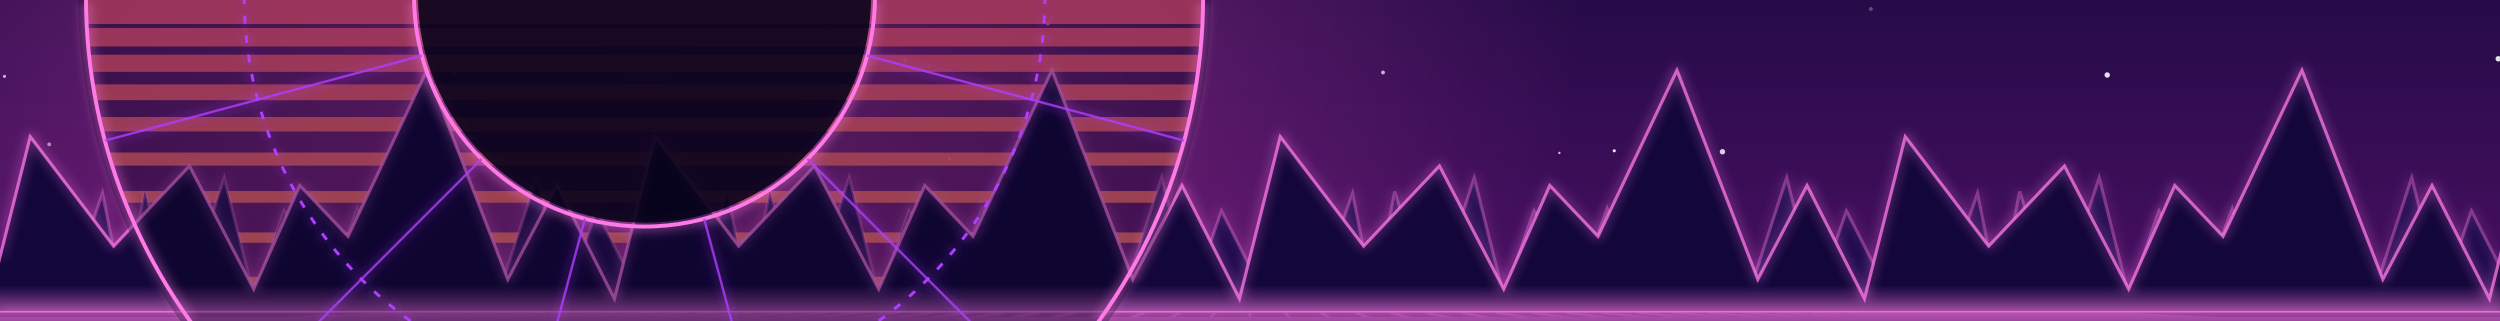
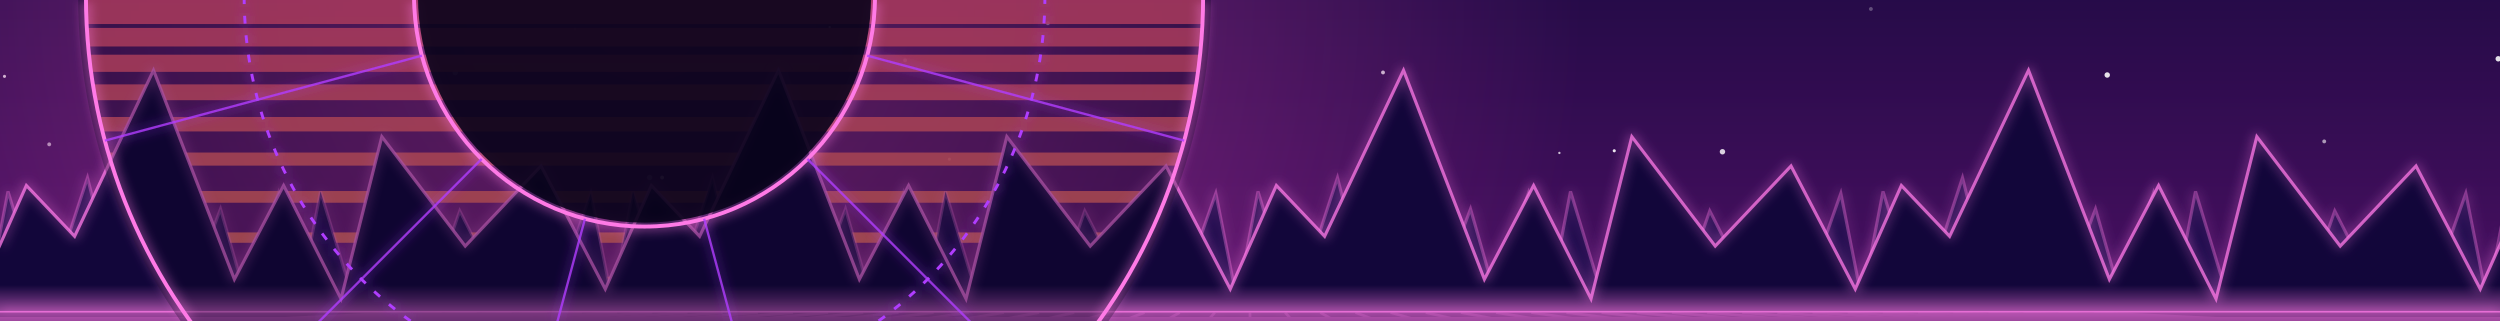
<svg xmlns="http://www.w3.org/2000/svg" width="1280" height="164" viewBox="0 316 1280 164">
  <defs>
    <linearGradient id="sky" x1="0" y1="0" x2="0" y2="1">
      <stop offset="0" stop-color="#07031a" />
      <stop offset="0.55" stop-color="#1a0a40" />
      <stop offset="1" stop-color="#4a0f62" />
    </linearGradient>
    <linearGradient id="sun" x1="0" y1="0" x2="0" y2="1">
      <stop offset="0" stop-color="#ff2fb4" />
      <stop offset="0.55" stop-color="#ff5a7a" />
      <stop offset="1" stop-color="#ffa040" />
    </linearGradient>
    <radialGradient id="bloom">
      <stop offset="0" stop-color="#ff4fc8" stop-opacity="0.45" />
      <stop offset="1" stop-color="#ff4fc8" stop-opacity="0" />
    </radialGradient>
    <linearGradient id="floor" x1="0" y1="0" x2="0" y2="1">
      <stop offset="0" stop-color="#2a0848" />
      <stop offset="1" stop-color="#05020f" />
    </linearGradient>
    <linearGradient id="fog" x1="0" y1="0" x2="0" y2="1">
      <stop offset="0" stop-color="#ff7ae6" stop-opacity="0" />
      <stop offset="0.5" stop-color="#ff7ae6" stop-opacity="0.55" />
      <stop offset="1" stop-color="#ff7ae6" stop-opacity="0" />
    </linearGradient>
    <linearGradient id="gridfade" x1="0" y1="0" x2="0" y2="1">
      <stop offset="0" stop-color="#fff" stop-opacity="0.25" />
      <stop offset="1" stop-color="#fff" stop-opacity="1" />
    </linearGradient>
    <mask id="gridmask">
      <rect x="0" y="476" width="1280" height="152" fill="url(#gridfade)" />
    </mask>
    <filter id="glow" x="-20%" y="-20%" width="140%" height="140%">
      <feGaussianBlur stdDeviation="3" result="b" />
      <feMerge>
        <feMergeNode in="b" />
        <feMergeNode in="SourceGraphic" />
      </feMerge>
    </filter>
    <filter id="soft">
      <feGaussianBlur stdDeviation="6" />
    </filter>
  </defs>
  <rect width="1280" height="476" fill="url(#sky)" />
  <circle cx="797.3" cy="295.1" r="0.6" fill="#fff" opacity="0.80" />
  <circle cx="993.2" cy="84.1" r="0.6" fill="#fff" opacity="0.84" />
  <circle cx="144.9" cy="174.2" r="0.8" fill="#fff" opacity="0.50" />
  <circle cx="130.5" cy="84.2" r="0.8" fill="#fff" opacity="0.52" />
  <circle cx="233.1" cy="353.2" r="1.4" fill="#fff" opacity="0.35" />
  <circle cx="1020.3" cy="42.9" r="1.4" fill="#fff" opacity="0.33" />
  <circle cx="2.3" cy="355.1" r="0.8" fill="#fff" opacity="0.75" />
  <circle cx="1229.0" cy="52.7" r="0.8" fill="#fff" opacity="0.44" />
  <circle cx="1230.7" cy="204.5" r="0.8" fill="#fff" opacity="0.37" />
  <circle cx="1239.8" cy="64.2" r="1.4" fill="#fff" opacity="0.44" />
  <circle cx="462.3" cy="52.7" r="0.8" fill="#fff" opacity="0.42" />
  <circle cx="424.8" cy="329.9" r="0.6" fill="#fff" opacity="0.64" />
  <circle cx="905.8" cy="18.3" r="1.0" fill="#fff" opacity="0.78" />
  <circle cx="615.4" cy="110.5" r="1.4" fill="#fff" opacity="0.56" />
  <circle cx="225.4" cy="86.9" r="0.6" fill="#fff" opacity="0.87" />
  <circle cx="457.8" cy="146.8" r="1.4" fill="#fff" opacity="0.49" />
  <circle cx="740.5" cy="1.9" r="0.6" fill="#fff" opacity="0.71" />
  <circle cx="798.4" cy="394.3" r="0.6" fill="#fff" opacity="0.74" />
  <circle cx="1190.0" cy="388.4" r="1.0" fill="#fff" opacity="0.58" />
  <circle cx="1142.7" cy="84.8" r="1.4" fill="#fff" opacity="0.32" />
  <circle cx="957.9" cy="320.6" r="1.0" fill="#fff" opacity="0.27" />
  <circle cx="1210.6" cy="26.5" r="1.0" fill="#fff" opacity="0.58" />
  <circle cx="464.2" cy="46.3" r="1.0" fill="#fff" opacity="0.85" />
  <circle cx="697.8" cy="109.2" r="1.0" fill="#fff" opacity="0.45" />
  <circle cx="1022.4" cy="243.1" r="1.0" fill="#fff" opacity="0.90" />
  <circle cx="206.8" cy="12.8" r="1.4" fill="#fff" opacity="0.27" />
  <circle cx="947.9" cy="121.9" r="1.0" fill="#fff" opacity="0.55" />
  <circle cx="539.8" cy="15.0" r="0.6" fill="#fff" opacity="0.77" />
  <circle cx="427.8" cy="68.0" r="0.8" fill="#fff" opacity="0.66" />
  <circle cx="1008.7" cy="31.7" r="1.4" fill="#fff" opacity="0.49" />
  <circle cx="75.2" cy="153.7" r="0.8" fill="#fff" opacity="0.54" />
  <circle cx="1279.1" cy="346.1" r="1.4" fill="#fff" opacity="0.87" />
  <circle cx="881.7" cy="111.3" r="1.0" fill="#fff" opacity="0.44" />
  <circle cx="516.9" cy="45.7" r="1.4" fill="#fff" opacity="0.78" />
  <circle cx="680.6" cy="57.7" r="1.4" fill="#fff" opacity="0.81" />
  <circle cx="230.6" cy="184.0" r="1.0" fill="#fff" opacity="0.29" />
  <circle cx="1017.8" cy="126.7" r="0.6" fill="#fff" opacity="0.74" />
  <circle cx="465.2" cy="278.1" r="1.0" fill="#fff" opacity="0.79" />
  <circle cx="339.0" cy="406.9" r="1.0" fill="#fff" opacity="0.87" />
  <circle cx="435.3" cy="57.4" r="0.6" fill="#fff" opacity="0.56" />
  <circle cx="990.4" cy="114.6" r="1.0" fill="#fff" opacity="0.55" />
  <circle cx="1045.3" cy="252.3" r="1.0" fill="#fff" opacity="0.48" />
  <circle cx="824.4" cy="293.3" r="1.4" fill="#fff" opacity="0.48" />
  <circle cx="1078.9" cy="354.4" r="1.4" fill="#fff" opacity="0.88" />
  <circle cx="1224.3" cy="195.3" r="0.8" fill="#fff" opacity="0.38" />
  <circle cx="463.4" cy="346.9" r="1.0" fill="#fff" opacity="0.70" />
  <circle cx="921.2" cy="289.8" r="0.8" fill="#fff" opacity="0.65" />
  <circle cx="1198.4" cy="194.6" r="1.4" fill="#fff" opacity="0.45" />
  <circle cx="708.1" cy="353.1" r="1.0" fill="#fff" opacity="0.72" />
  <circle cx="35.4" cy="50.6" r="1.4" fill="#fff" opacity="0.66" />
  <circle cx="231.4" cy="302.9" r="0.8" fill="#fff" opacity="0.66" />
  <circle cx="53.6" cy="175.3" r="0.8" fill="#fff" opacity="0.36" />
  <circle cx="1141.5" cy="33.1" r="0.8" fill="#fff" opacity="0.56" />
  <circle cx="701.9" cy="151.5" r="1.0" fill="#fff" opacity="0.50" />
  <circle cx="783.1" cy="226.8" r="0.8" fill="#fff" opacity="0.72" />
  <circle cx="478.7" cy="124.6" r="1.0" fill="#fff" opacity="0.81" />
  <circle cx="1109.0" cy="271.0" r="1.0" fill="#fff" opacity="0.88" />
  <circle cx="703.9" cy="104.7" r="1.0" fill="#fff" opacity="0.60" />
  <circle cx="434.4" cy="222.7" r="1.0" fill="#fff" opacity="0.78" />
  <circle cx="536.5" cy="327.9" r="1.0" fill="#fff" opacity="0.55" />
  <circle cx="200.7" cy="137.9" r="1.4" fill="#fff" opacity="0.87" />
  <circle cx="1239.0" cy="235.0" r="1.0" fill="#fff" opacity="0.78" />
  <circle cx="846.9" cy="137.5" r="1.0" fill="#fff" opacity="0.62" />
  <circle cx="787.4" cy="43.6" r="1.4" fill="#fff" opacity="0.53" />
  <circle cx="1250.2" cy="184.6" r="1.4" fill="#fff" opacity="0.88" />
  <circle cx="486.1" cy="397.5" r="0.8" fill="#fff" opacity="0.64" />
  <circle cx="332.6" cy="406.9" r="1.4" fill="#fff" opacity="0.41" />
  <circle cx="25.2" cy="389.9" r="1.0" fill="#fff" opacity="0.57" />
  <circle cx="366.6" cy="177.6" r="0.6" fill="#fff" opacity="0.68" />
  <circle cx="1229.9" cy="82.7" r="0.6" fill="#fff" opacity="0.76" />
  <circle cx="1058.3" cy="2.9" r="1.0" fill="#fff" opacity="0.41" />
  <circle cx="607.1" cy="9.3" r="1.4" fill="#fff" opacity="0.42" />
  <circle cx="198.1" cy="410.7" r="1.0" fill="#fff" opacity="0.57" />
  <circle cx="1270.4" cy="195.3" r="0.6" fill="#fff" opacity="0.26" />
  <circle cx="161.3" cy="97.2" r="1.0" fill="#fff" opacity="0.65" />
  <circle cx="936.0" cy="6.4" r="1.0" fill="#fff" opacity="0.48" />
  <circle cx="953.6" cy="227.1" r="0.6" fill="#fff" opacity="0.25" />
  <circle cx="708.1" cy="269.6" r="0.6" fill="#fff" opacity="0.83" />
  <circle cx="698.4" cy="3.2" r="1.4" fill="#fff" opacity="0.64" />
  <circle cx="881.9" cy="393.7" r="1.4" fill="#fff" opacity="0.81" />
  <circle cx="1076.7" cy="177.0" r="0.8" fill="#fff" opacity="0.83" />
  <circle cx="595.3" cy="302.6" r="1.0" fill="#fff" opacity="0.79" />
  <circle cx="889.1" cy="158.8" r="1.0" fill="#fff" opacity="0.67" />
  <circle cx="604.7" cy="108.6" r="0.8" fill="#fff" opacity="0.56" />
  <circle cx="702.8" cy="186.5" r="1.0" fill="#fff" opacity="0.60" />
  <circle cx="544.7" cy="205.4" r="0.6" fill="#fff" opacity="0.29" />
  <circle cx="294.4" cy="330.9" r="0.6" fill="#fff" opacity="0.68" />
  <circle cx="32.7" cy="286.3" r="0.6" fill="#fff" opacity="0.90" />
  <circle cx="897.6" cy="12.9" r="0.6" fill="#fff" opacity="0.39" />
  <circle cx="826.5" cy="393.2" r="0.8" fill="#fff" opacity="0.90" />
  <mask id="suncut330">
    <rect width="1280" height="628" fill="#fff" />
    <rect x="42" y="328.3" width="576" height="2.0" fill="#000" />
    <rect x="42" y="339.8" width="576" height="4.2" fill="#000" />
    <rect x="42" y="352.8" width="576" height="6.4" fill="#000" />
    <rect x="42" y="367.3" width="576" height="8.6" fill="#000" />
    <rect x="42" y="383.3" width="576" height="10.8" fill="#000" />
    <rect x="42" y="400.8" width="576" height="13.0" fill="#000" />
    <rect x="42" y="419.8" width="576" height="15.2" fill="#000" />
    <rect x="42" y="440.3" width="576" height="17.4" fill="#000" />
    <rect x="42" y="462.3" width="576" height="19.6" fill="#000" />
    <rect x="42" y="485.8" width="576" height="21.8" fill="#000" />
    <rect x="42" y="510.8" width="576" height="24.0" fill="#000" />
    <rect x="42" y="537.3" width="576" height="26.2" fill="#000" />
    <rect x="42" y="565.3" width="576" height="28.4" fill="#000" />
    <rect x="42" y="594.8" width="576" height="30.6" fill="#000" />
  </mask>
  <circle cx="330" cy="314" r="486" fill="url(#bloom)" />
  <circle cx="330" cy="314" r="286" fill="url(#sun)" mask="url(#suncut330)" opacity="0.85" />
-   <path d="M-160.0,476 L-190.0,468 L-174.6,424 L-153.2,466 L-137.1,423 L-125.1,465 L-107.5,415 L-96.6,470 L-85.9,414 L-67.4,475 L-45.2,407 L-30.0,468 L-14.6,424 L6.8,466 L22.9,423 L34.9,465 L52.5,415 L63.4,470 L74.1,414 L92.6,475 L114.8,407 L130.0,468 L145.4,424 L166.8,466 L182.9,423 L194.9,465 L212.5,415 L223.4,470 L234.1,414 L252.6,475 L274.8,407 L290.0,468 L305.4,424 L326.8,466 L342.9,423 L354.9,465 L372.5,415 L383.4,470 L394.1,414 L412.6,475 L434.8,407 L450.0,468 L465.4,424 L486.8,466 L502.9,423 L514.9,465 L532.5,415 L543.4,470 L554.1,414 L572.6,475 L594.8,407 L610.0,468 L625.4,424 L646.8,466 L662.9,423 L674.9,465 L692.5,415 L703.4,470 L714.1,414 L732.6,475 L754.8,407 L770.0,468 L785.4,424 L806.8,466 L822.9,423 L834.9,465 L852.5,415 L863.4,470 L874.1,414 L892.6,475 L914.8,407 L930.0,468 L945.4,424 L966.8,466 L982.9,423 L994.9,465 L1012.5,415 L1023.4,470 L1034.1,414 L1052.6,475 L1074.8,407 L1090.0,468 L1105.4,424 L1126.8,466 L1142.9,423 L1154.9,465 L1172.5,415 L1183.4,470 L1194.1,414 L1212.6,475 L1234.8,407 L1250.0,468 L1265.4,424 L1286.8,466 L1302.9,423 L1314.9,465 L1332.5,415 L1343.4,470 L1354.1,414 L1372.6,475 L1394.8,407 L1410.0,468 L1425.4,424 L1446.8,466 L1462.9,423 L1474.9,465 L1492.5,415 L1503.4,470 L1514.1,414 L1532.6,475 L1554.8,407 L1554.8,476 Z" fill="#1c0a4a" />
-   <path d="M-160.0,476 L-190.0,468 L-174.6,424 L-153.2,466 L-137.1,423 L-125.1,465 L-107.5,415 L-96.6,470 L-85.9,414 L-67.4,475 L-45.2,407 L-30.0,468 L-14.6,424 L6.8,466 L22.9,423 L34.9,465 L52.5,415 L63.4,470 L74.1,414 L92.6,475 L114.8,407 L130.0,468 L145.4,424 L166.8,466 L182.9,423 L194.9,465 L212.5,415 L223.4,470 L234.1,414 L252.6,475 L274.8,407 L290.0,468 L305.4,424 L326.8,466 L342.9,423 L354.9,465 L372.5,415 L383.4,470 L394.1,414 L412.6,475 L434.8,407 L450.0,468 L465.4,424 L486.8,466 L502.9,423 L514.9,465 L532.5,415 L543.4,470 L554.1,414 L572.6,475 L594.8,407 L610.0,468 L625.4,424 L646.8,466 L662.9,423 L674.9,465 L692.5,415 L703.4,470 L714.1,414 L732.6,475 L754.8,407 L770.0,468 L785.4,424 L806.8,466 L822.9,423 L834.9,465 L852.5,415 L863.4,470 L874.1,414 L892.6,475 L914.8,407 L930.0,468 L945.4,424 L966.8,466 L982.9,423 L994.9,465 L1012.5,415 L1023.4,470 L1034.1,414 L1052.6,475 L1074.8,407 L1090.0,468 L1105.4,424 L1126.8,466 L1142.9,423 L1154.9,465 L1172.5,415 L1183.4,470 L1194.1,414 L1212.6,475 L1234.8,407 L1250.0,468 L1265.4,424 L1286.8,466 L1302.9,423 L1314.9,465 L1332.5,415 L1343.4,470 L1354.1,414 L1372.6,475 L1394.8,407 L1410.0,468 L1425.4,424 L1446.8,466 L1462.9,423 L1474.9,465 L1492.5,415 L1503.4,470 L1514.1,414 L1532.6,475 L1554.8,407 L1554.8,476 Z" fill="none" stroke="#ff7ae6" stroke-width="1.6" stroke-opacity="0.35" filter="url(#glow)" />
-   <path d="M-320.0,476 L-380.0,459 L-354.8,411 L-325.4,469 L-304.5,386 L-261.8,442 L-223.0,401 L-190.1,464 L-166.5,411 L-141.8,437 L-101.4,352 L-60.0,459 L-34.8,411 L-5.4,469 L15.5,386 L58.2,442 L97.0,401 L129.9,464 L153.5,411 L178.2,437 L218.6,352 L260.0,459 L285.2,411 L314.6,469 L335.5,386 L378.2,442 L417.0,401 L449.9,464 L473.5,411 L498.2,437 L538.6,352 L580.0,459 L605.2,411 L634.6,469 L655.5,386 L698.2,442 L737.0,401 L769.9,464 L793.5,411 L818.2,437 L858.6,352 L900.0,459 L925.2,411 L954.6,469 L975.5,386 L1018.2,442 L1057.0,401 L1089.9,464 L1113.5,411 L1138.2,437 L1178.6,352 L1220.0,459 L1245.2,411 L1274.6,469 L1295.5,386 L1338.2,442 L1377.0,401 L1409.9,464 L1433.5,411 L1458.2,437 L1498.6,352 L1540.0,459 L1565.2,411 L1594.6,469 L1615.5,386 L1658.2,442 L1697.0,401 L1729.9,464 L1753.5,411 L1778.2,437 L1818.6,352 L1818.6,476 Z" fill="#12063a" />
-   <path d="M-320.0,476 L-380.0,459 L-354.8,411 L-325.4,469 L-304.5,386 L-261.8,442 L-223.0,401 L-190.1,464 L-166.5,411 L-141.8,437 L-101.4,352 L-60.0,459 L-34.8,411 L-5.4,469 L15.5,386 L58.2,442 L97.0,401 L129.9,464 L153.5,411 L178.2,437 L218.6,352 L260.0,459 L285.2,411 L314.6,469 L335.5,386 L378.2,442 L417.0,401 L449.9,464 L473.5,411 L498.2,437 L538.6,352 L580.0,459 L605.2,411 L634.6,469 L655.5,386 L698.2,442 L737.0,401 L769.9,464 L793.5,411 L818.2,437 L858.6,352 L900.0,459 L925.2,411 L954.6,469 L975.5,386 L1018.2,442 L1057.0,401 L1089.9,464 L1113.5,411 L1138.2,437 L1178.6,352 L1220.0,459 L1245.2,411 L1274.6,469 L1295.5,386 L1338.2,442 L1377.0,401 L1409.9,464 L1433.5,411 L1458.2,437 L1498.6,352 L1540.0,459 L1565.2,411 L1594.6,469 L1615.5,386 L1658.2,442 L1697.0,401 L1729.9,464 L1753.5,411 L1778.2,437 L1818.6,352 L1818.6,476 Z" fill="none" stroke="#ff7ae6" stroke-width="1.6" stroke-opacity="0.75" filter="url(#glow)" />
+   <path d="M-160.0,476 L-260.0,468 L-244.6,424 L-223.2,466 L-207.1,423 L-195.1,465 L-177.5,415 L-166.6,470 L-155.9,414 L-137.4,475 L-115.2,407 L-100.0,468 L-84.6,424 L-63.2,466 L-47.1,423 L-35.1,465 L-17.5,415 L-6.6,470 L4.1,414 L22.6,475 L44.8,407 L60.0,468 L75.4,424 L96.8,466 L112.9,423 L124.9,465 L142.5,415 L153.4,470 L164.1,414 L182.6,475 L204.8,407 L220.0,468 L235.4,424 L256.8,466 L272.9,423 L284.9,465 L302.5,415 L313.4,470 L324.1,414 L342.6,475 L364.8,407 L380.0,468 L395.4,424 L416.8,466 L432.9,423 L444.9,465 L462.5,415 L473.4,470 L484.1,414 L502.6,475 L524.8,407 L540.0,468 L555.4,424 L576.8,466 L592.9,423 L604.9,465 L622.5,415 L633.4,470 L644.1,414 L662.6,475 L684.8,407 L700.0,468 L715.4,424 L736.8,466 L752.9,423 L764.9,465 L782.5,415 L793.4,470 L804.1,414 L822.6,475 L844.8,407 L860.0,468 L875.4,424 L896.8,466 L912.9,423 L924.9,465 L942.5,415 L953.4,470 L964.1,414 L982.6,475 L1004.8,407 L1020.0,468 L1035.4,424 L1056.8,466 L1072.9,423 L1084.9,465 L1102.5,415 L1113.4,470 L1124.1,414 L1142.6,475 L1164.8,407 L1180.0,468 L1195.4,424 L1216.8,466 L1232.9,423 L1244.9,465 L1262.5,415 L1273.4,470 L1284.1,414 L1302.6,475 L1324.8,407 L1340.0,468 L1355.4,424 L1376.8,466 L1392.9,423 L1404.9,465 L1422.5,415 L1433.4,470 L1444.1,414 L1462.6,475 L1484.8,407 L1484.8,476 Z" fill="#1c0a4a" />
+   <path d="M-160.0,476 L-260.0,468 L-244.6,424 L-223.2,466 L-207.1,423 L-195.1,465 L-177.5,415 L-166.6,470 L-155.9,414 L-137.4,475 L-115.2,407 L-100.0,468 L-84.6,424 L-63.2,466 L-47.1,423 L-35.1,465 L-17.5,415 L-6.6,470 L4.1,414 L22.6,475 L44.8,407 L60.0,468 L75.4,424 L96.8,466 L112.9,423 L124.9,465 L142.5,415 L153.4,470 L164.1,414 L182.6,475 L204.8,407 L220.0,468 L235.4,424 L256.8,466 L272.9,423 L284.9,465 L302.5,415 L313.4,470 L324.1,414 L342.6,475 L364.8,407 L380.0,468 L395.4,424 L416.8,466 L432.9,423 L444.9,465 L462.5,415 L473.4,470 L484.1,414 L502.6,475 L524.8,407 L540.0,468 L555.4,424 L576.8,466 L592.9,423 L604.9,465 L622.5,415 L633.4,470 L644.1,414 L662.6,475 L684.8,407 L700.0,468 L715.4,424 L736.8,466 L752.9,423 L764.9,465 L782.5,415 L793.4,470 L804.1,414 L822.6,475 L844.8,407 L860.0,468 L875.4,424 L896.8,466 L912.9,423 L924.9,465 L942.5,415 L953.4,470 L964.1,414 L982.6,475 L1004.8,407 L1020.0,468 L1035.4,424 L1056.8,466 L1072.9,423 L1084.9,465 L1102.5,415 L1113.4,470 L1124.1,414 L1142.6,475 L1164.8,407 L1180.0,468 L1195.4,424 L1216.8,466 L1232.9,423 L1244.9,465 L1262.5,415 L1273.4,470 L1284.1,414 L1302.6,475 L1324.8,407 L1340.0,468 L1355.4,424 L1376.8,466 L1392.9,423 L1404.9,465 L1422.5,415 L1433.4,470 L1444.1,414 L1462.6,475 L1484.8,407 L1484.8,476 Z" fill="none" stroke="#ff7ae6" stroke-width="1.6" stroke-opacity="0.35" filter="url(#glow)" />
+   <path d="M-320.0,476 L-520.0,459 L-494.8,411 L-465.4,469 L-444.5,386 L-401.8,442 L-363.0,401 L-330.1,464 L-306.5,411 L-281.8,437 L-241.4,352 L-200.0,459 L-174.8,411 L-145.4,469 L-124.5,386 L-81.8,442 L-43.0,401 L-10.1,464 L13.5,411 L38.2,437 L78.6,352 L120.0,459 L145.2,411 L174.6,469 L195.5,386 L238.2,442 L277.0,401 L309.9,464 L333.5,411 L358.2,437 L398.6,352 L440.0,459 L465.2,411 L494.6,469 L515.5,386 L558.2,442 L597.0,401 L629.9,464 L653.5,411 L678.2,437 L718.6,352 L760.0,459 L785.2,411 L814.6,469 L835.5,386 L878.2,442 L917.0,401 L949.9,464 L973.5,411 L998.2,437 L1038.6,352 L1080.0,459 L1105.2,411 L1134.6,469 L1155.5,386 L1198.2,442 L1237.0,401 L1269.9,464 L1293.5,411 L1318.2,437 L1358.6,352 L1400.0,459 L1425.2,411 L1454.6,469 L1475.5,386 L1518.2,442 L1557.0,401 L1589.9,464 L1613.5,411 L1638.2,437 L1678.6,352 L1678.6,476 Z" fill="#12063a" />
+   <path d="M-320.0,476 L-520.0,459 L-494.8,411 L-465.4,469 L-444.5,386 L-401.8,442 L-363.0,401 L-330.1,464 L-306.5,411 L-281.8,437 L-241.4,352 L-200.0,459 L-174.8,411 L-145.4,469 L-124.5,386 L-81.8,442 L-43.0,401 L-10.1,464 L13.5,411 L38.2,437 L78.6,352 L120.0,459 L145.2,411 L174.6,469 L195.5,386 L238.2,442 L277.0,401 L309.9,464 L333.5,411 L358.2,437 L398.6,352 L440.0,459 L465.2,411 L494.6,469 L515.5,386 L558.2,442 L597.0,401 L629.9,464 L653.5,411 L678.2,437 L718.6,352 L760.0,459 L785.2,411 L814.6,469 L835.5,386 L878.2,442 L917.0,401 L949.9,464 L973.5,411 L998.2,437 L1038.6,352 L1080.0,459 L1105.2,411 L1134.6,469 L1155.5,386 L1198.2,442 L1237.0,401 L1269.9,464 L1293.5,411 L1318.2,437 L1358.6,352 L1400.0,459 L1425.2,411 L1454.6,469 L1475.5,386 L1518.2,442 L1557.0,401 L1589.9,464 L1613.5,411 L1638.2,437 L1678.6,352 L1678.6,476 Z" fill="none" stroke="#ff7ae6" stroke-width="1.6" stroke-opacity="0.75" filter="url(#glow)" />
  <rect x="0" y="476" width="1280" height="152" fill="url(#floor)" />
  <g mask="url(#gridmask)" stroke="#ff7ae6" stroke-width="1.4" filter="url(#glow)">
    <line x1="208.0" y1="476" x2="-2960.0" y2="628" />
    <line x1="226.0" y1="476" x2="-2810.0" y2="628" />
    <line x1="244.0" y1="476" x2="-2660.0" y2="628" />
    <line x1="262.0" y1="476" x2="-2510.0" y2="628" />
    <line x1="280.0" y1="476" x2="-2360.0" y2="628" />
    <line x1="298.0" y1="476" x2="-2210.0" y2="628" />
    <line x1="316.0" y1="476" x2="-2060.0" y2="628" />
    <line x1="334.0" y1="476" x2="-1910.0" y2="628" />
    <line x1="352.0" y1="476" x2="-1760.0" y2="628" />
    <line x1="370.0" y1="476" x2="-1610.0" y2="628" />
    <line x1="388.0" y1="476" x2="-1460.0" y2="628" />
    <line x1="406.0" y1="476" x2="-1310.0" y2="628" />
    <line x1="424.0" y1="476" x2="-1160.0" y2="628" />
    <line x1="442.0" y1="476" x2="-1010.0" y2="628" />
    <line x1="460.0" y1="476" x2="-860.0" y2="628" />
    <line x1="478.0" y1="476" x2="-710.0" y2="628" />
    <line x1="496.0" y1="476" x2="-560.0" y2="628" />
    <line x1="514.0" y1="476" x2="-410.0" y2="628" />
    <line x1="532.0" y1="476" x2="-260.0" y2="628" />
    <line x1="550.0" y1="476" x2="-110.0" y2="628" />
    <line x1="568.0" y1="476" x2="40.0" y2="628" />
    <line x1="586.0" y1="476" x2="190.0" y2="628" />
    <line x1="604.0" y1="476" x2="340.0" y2="628" />
    <line x1="622.0" y1="476" x2="490.0" y2="628" />
    <line x1="640.0" y1="476" x2="640.0" y2="628" />
    <line x1="658.0" y1="476" x2="790.0" y2="628" />
    <line x1="676.0" y1="476" x2="940.0" y2="628" />
    <line x1="694.0" y1="476" x2="1090.0" y2="628" />
    <line x1="712.0" y1="476" x2="1240.0" y2="628" />
    <line x1="730.0" y1="476" x2="1390.0" y2="628" />
    <line x1="748.0" y1="476" x2="1540.0" y2="628" />
    <line x1="766.0" y1="476" x2="1690.0" y2="628" />
    <line x1="784.0" y1="476" x2="1840.0" y2="628" />
    <line x1="802.0" y1="476" x2="1990.0" y2="628" />
    <line x1="820.0" y1="476" x2="2140.0" y2="628" />
    <line x1="838.0" y1="476" x2="2290.0" y2="628" />
    <line x1="856.0" y1="476" x2="2440.0" y2="628" />
    <line x1="874.0" y1="476" x2="2590.0" y2="628" />
    <line x1="892.0" y1="476" x2="2740.0" y2="628" />
    <line x1="910.0" y1="476" x2="2890.0" y2="628" />
    <line x1="928.0" y1="476" x2="3040.0" y2="628" />
    <line x1="946.0" y1="476" x2="3190.0" y2="628" />
    <line x1="964.0" y1="476" x2="3340.0" y2="628" />
    <line x1="982.0" y1="476" x2="3490.0" y2="628" />
    <line x1="1000.0" y1="476" x2="3640.0" y2="628" />
    <line x1="1018.0" y1="476" x2="3790.0" y2="628" />
    <line x1="1036.0" y1="476" x2="3940.0" y2="628" />
    <line x1="1054.0" y1="476" x2="4090.0" y2="628" />
    <line x1="1072.0" y1="476" x2="4240.0" y2="628" />
    <line x1="0" y1="576.0" x2="1280" y2="576.0" />
    <line x1="0" y1="538.5" x2="1280" y2="538.5" />
    <line x1="0" y1="521.5" x2="1280" y2="521.5" />
    <line x1="0" y1="511.7" x2="1280" y2="511.7" />
    <line x1="0" y1="505.4" x2="1280" y2="505.4" />
    <line x1="0" y1="501.0" x2="1280" y2="501.0" />
    <line x1="0" y1="497.7" x2="1280" y2="497.7" />
    <line x1="0" y1="495.2" x2="1280" y2="495.2" />
    <line x1="0" y1="493.2" x2="1280" y2="493.2" />
    <line x1="0" y1="491.6" x2="1280" y2="491.6" />
    <line x1="0" y1="490.3" x2="1280" y2="490.3" />
    <line x1="0" y1="489.2" x2="1280" y2="489.2" />
    <line x1="0" y1="488.2" x2="1280" y2="488.2" />
    <line x1="0" y1="487.4" x2="1280" y2="487.4" />
    <line x1="0" y1="486.6" x2="1280" y2="486.6" />
    <line x1="0" y1="486.0" x2="1280" y2="486.0" />
    <line x1="0" y1="485.4" x2="1280" y2="485.4" />
    <line x1="0" y1="484.9" x2="1280" y2="484.9" />
    <line x1="0" y1="484.5" x2="1280" y2="484.5" />
    <line x1="0" y1="484.1" x2="1280" y2="484.1" />
    <line x1="0" y1="483.7" x2="1280" y2="483.7" />
    <line x1="0" y1="483.4" x2="1280" y2="483.4" />
    <line x1="0" y1="483.0" x2="1280" y2="483.0" />
    <line x1="0" y1="482.8" x2="1280" y2="482.8" />
    <line x1="0" y1="482.5" x2="1280" y2="482.5" />
    <line x1="0" y1="482.2" x2="1280" y2="482.2" />
    <line x1="0" y1="482.0" x2="1280" y2="482.0" />
    <line x1="0" y1="481.8" x2="1280" y2="481.8" />
    <line x1="0" y1="481.6" x2="1280" y2="481.6" />
    <line x1="0" y1="481.4" x2="1280" y2="481.4" />
    <line x1="0" y1="481.3" x2="1280" y2="481.3" />
    <line x1="0" y1="481.1" x2="1280" y2="481.1" />
    <line x1="0" y1="481.0" x2="1280" y2="481.0" />
    <line x1="0" y1="480.8" x2="1280" y2="480.8" />
    <line x1="0" y1="480.7" x2="1280" y2="480.7" />
    <line x1="0" y1="480.5" x2="1280" y2="480.5" />
    <line x1="0" y1="480.4" x2="1280" y2="480.4" />
    <line x1="0" y1="480.3" x2="1280" y2="480.3" />
    <line x1="0" y1="480.2" x2="1280" y2="480.2" />
    <line x1="0" y1="480.1" x2="1280" y2="480.1" />
    <line x1="0" y1="480.0" x2="1280" y2="480.0" />
    <line x1="0" y1="479.9" x2="1280" y2="479.9" />
    <line x1="0" y1="479.8" x2="1280" y2="479.8" />
    <line x1="0" y1="479.7" x2="1280" y2="479.7" />
    <line x1="0" y1="479.6" x2="1280" y2="479.6" />
    <line x1="0" y1="479.6" x2="1280" y2="479.6" />
    <line x1="0" y1="479.5" x2="1280" y2="479.5" />
    <line x1="0" y1="479.4" x2="1280" y2="479.4" />
    <line x1="0" y1="479.4" x2="1280" y2="479.4" />
    <line x1="0" y1="479.3" x2="1280" y2="479.3" />
    <line x1="0" y1="479.2" x2="1280" y2="479.2" />
    <line x1="0" y1="479.2" x2="1280" y2="479.2" />
    <line x1="0" y1="479.1" x2="1280" y2="479.1" />
    <line x1="0" y1="479.0" x2="1280" y2="479.0" />
    <line x1="0" y1="479.0" x2="1280" y2="479.0" />
  </g>
  <rect x="0" y="462" width="1280" height="28" fill="url(#fog)" />
  <line x1="0" y1="476" x2="1280" y2="476" stroke="#ffd0f6" stroke-width="1.5" filter="url(#glow)" />
  <circle cx="330" cy="314" r="290" fill="#0a0520" fill-opacity="0.35" />
  <g fill="none" filter="url(#glow)">
    <circle cx="330" cy="314" r="286" stroke="#ff7ae6" stroke-width="2" />
    <circle cx="330" cy="314" r="205" stroke="#b03cff" stroke-width="1.5" stroke-dasharray="4 6" />
    <circle cx="330" cy="314" r="118" stroke="#ff7ae6" stroke-width="2" />
    <line x1="360.5" y1="200.0" x2="404.0" y2="37.7" stroke="#b03cff" stroke-width="1.2" stroke-opacity="0.8" />
    <line x1="413.4" y1="230.6" x2="532.2" y2="111.8" stroke="#b03cff" stroke-width="1.2" stroke-opacity="0.8" />
    <line x1="444.0" y1="283.5" x2="606.3" y2="240.0" stroke="#b03cff" stroke-width="1.2" stroke-opacity="0.8" />
    <line x1="444.0" y1="344.5" x2="606.3" y2="388.0" stroke="#b03cff" stroke-width="1.2" stroke-opacity="0.8" />
    <line x1="413.4" y1="397.4" x2="532.2" y2="516.2" stroke="#b03cff" stroke-width="1.2" stroke-opacity="0.8" />
    <line x1="360.5" y1="428.0" x2="404.0" y2="590.3" stroke="#b03cff" stroke-width="1.2" stroke-opacity="0.8" />
    <line x1="299.5" y1="428.0" x2="256.0" y2="590.3" stroke="#b03cff" stroke-width="1.2" stroke-opacity="0.8" />
    <line x1="246.6" y1="397.4" x2="127.8" y2="516.2" stroke="#b03cff" stroke-width="1.2" stroke-opacity="0.8" />
    <line x1="216.0" y1="344.5" x2="53.7" y2="388.0" stroke="#b03cff" stroke-width="1.2" stroke-opacity="0.8" />
    <line x1="216.0" y1="283.5" x2="53.7" y2="240.0" stroke="#b03cff" stroke-width="1.2" stroke-opacity="0.8" />
    <line x1="246.6" y1="230.6" x2="127.8" y2="111.8" stroke="#b03cff" stroke-width="1.2" stroke-opacity="0.8" />
    <line x1="299.5" y1="200.0" x2="256.0" y2="37.7" stroke="#b03cff" stroke-width="1.2" stroke-opacity="0.8" />
  </g>
  <circle cx="330" cy="314" r="116" fill="#07031a" fill-opacity="0.88" />
</svg>
